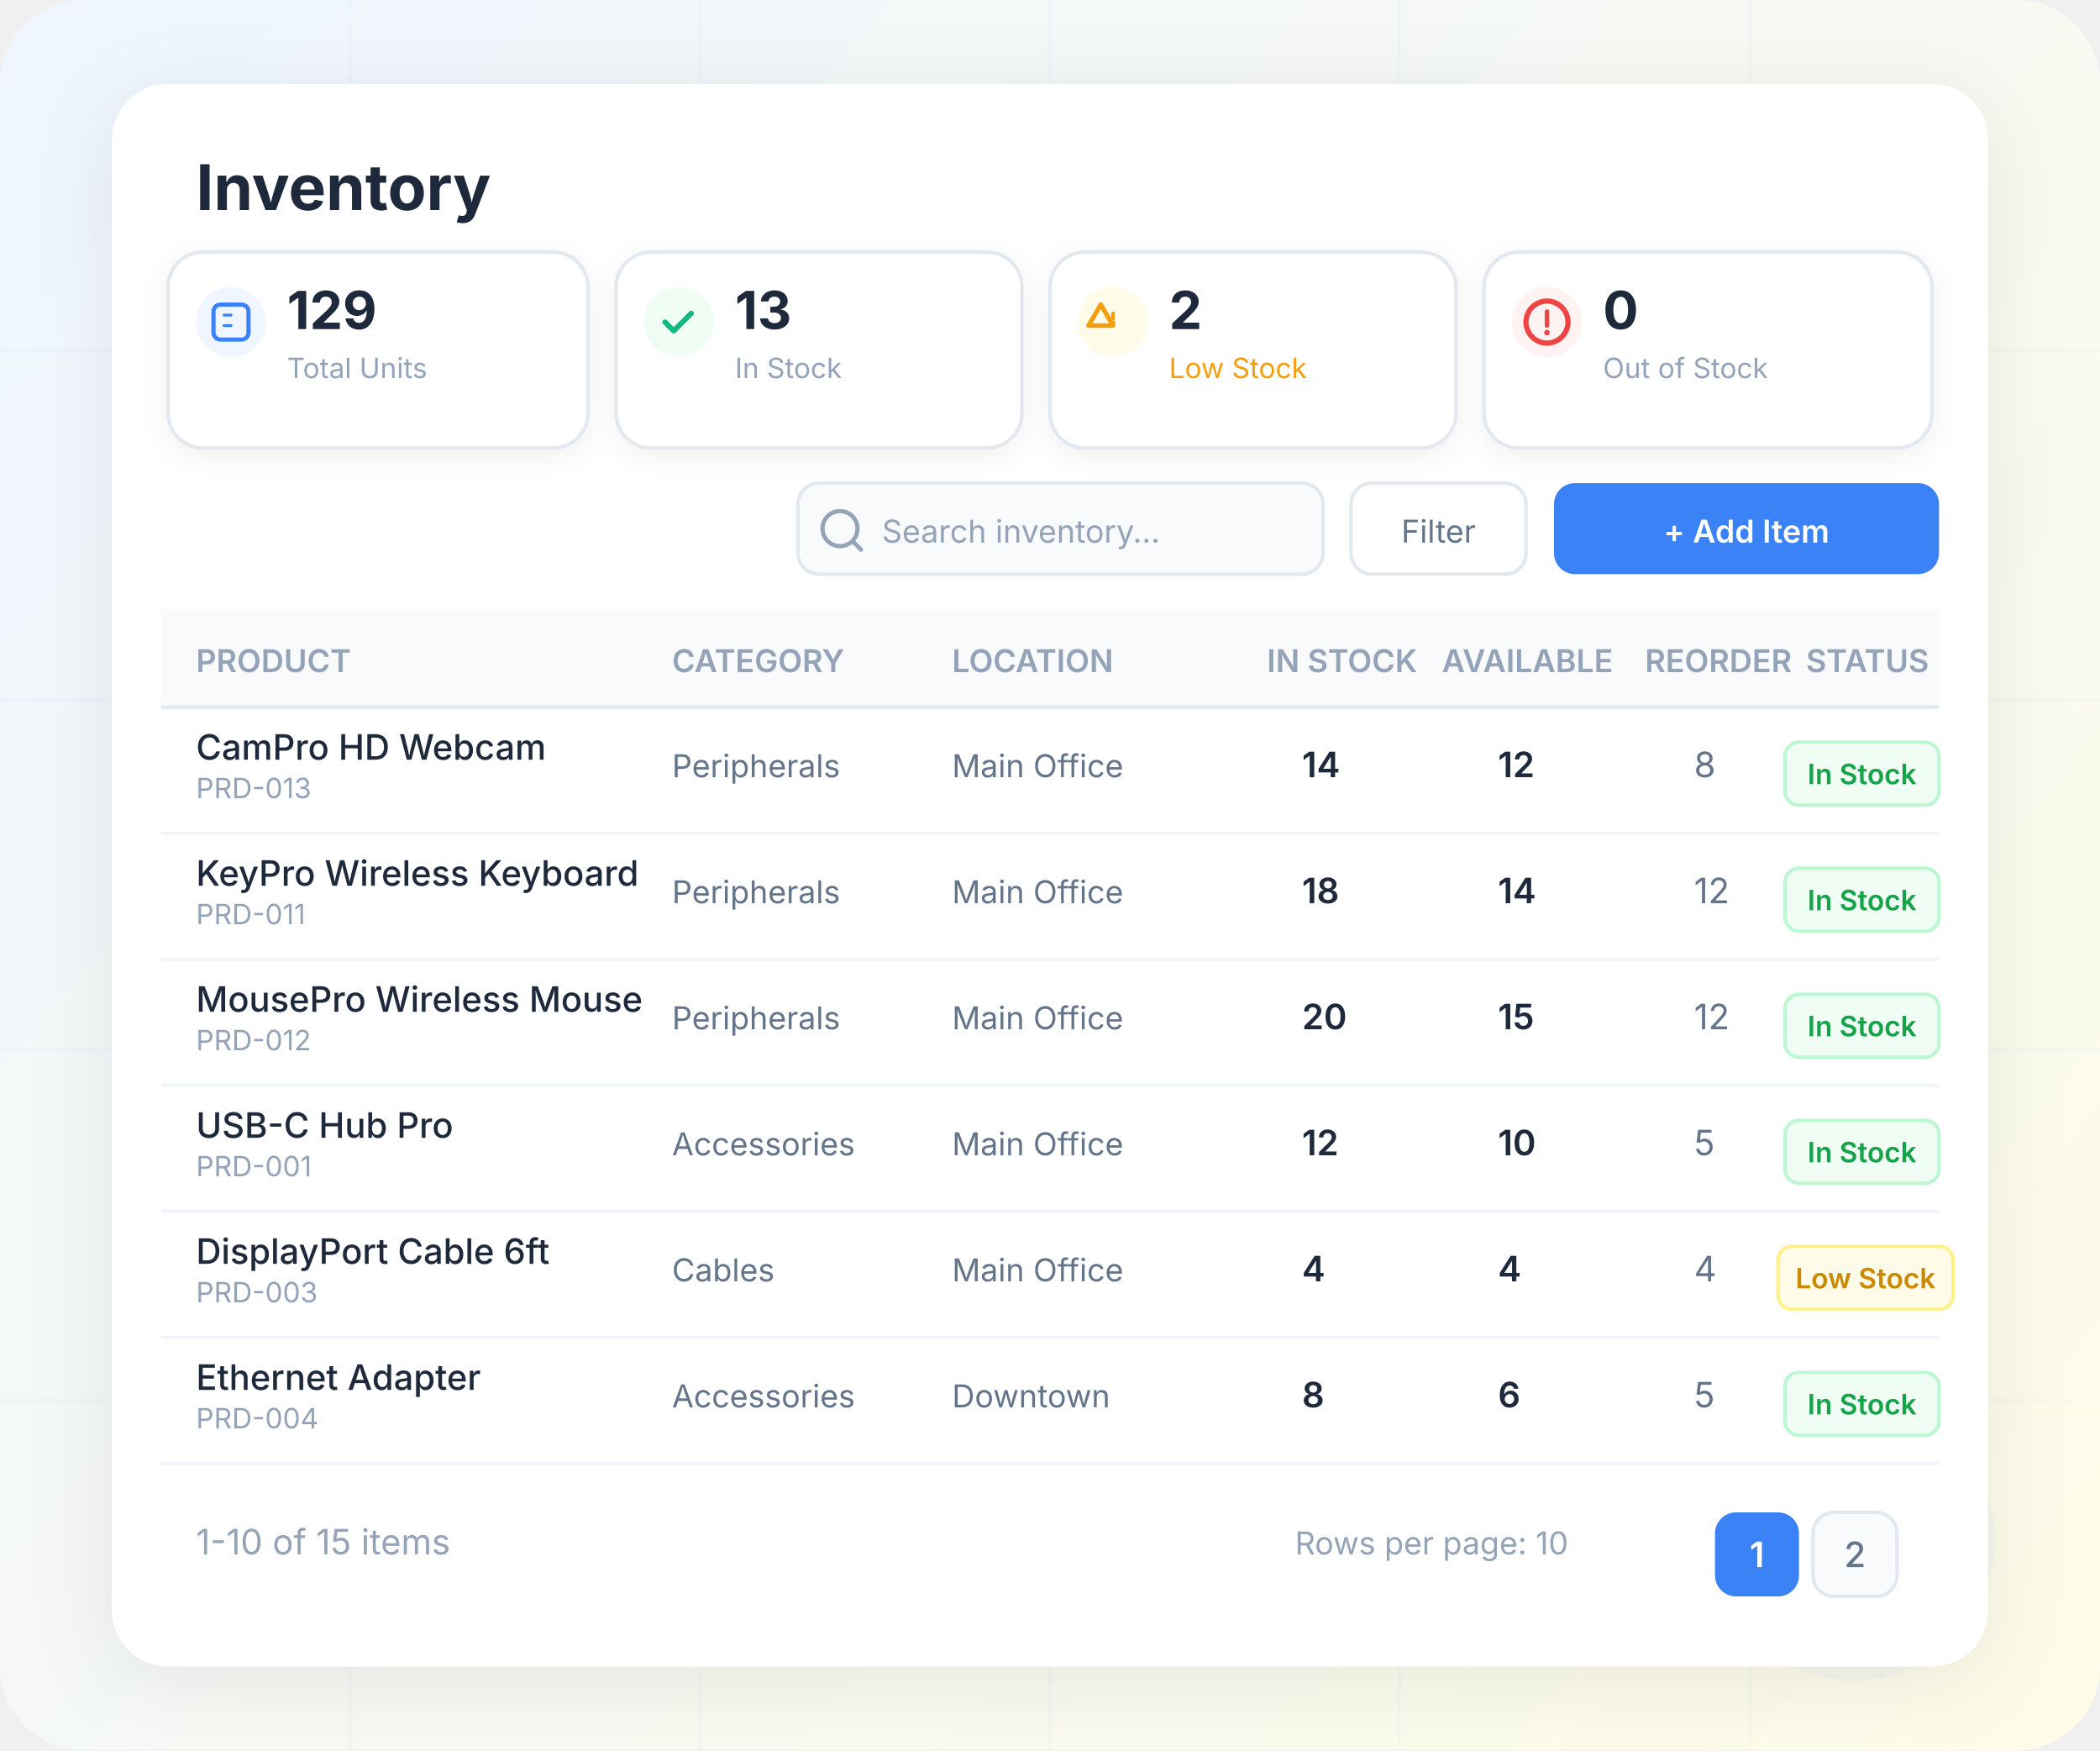
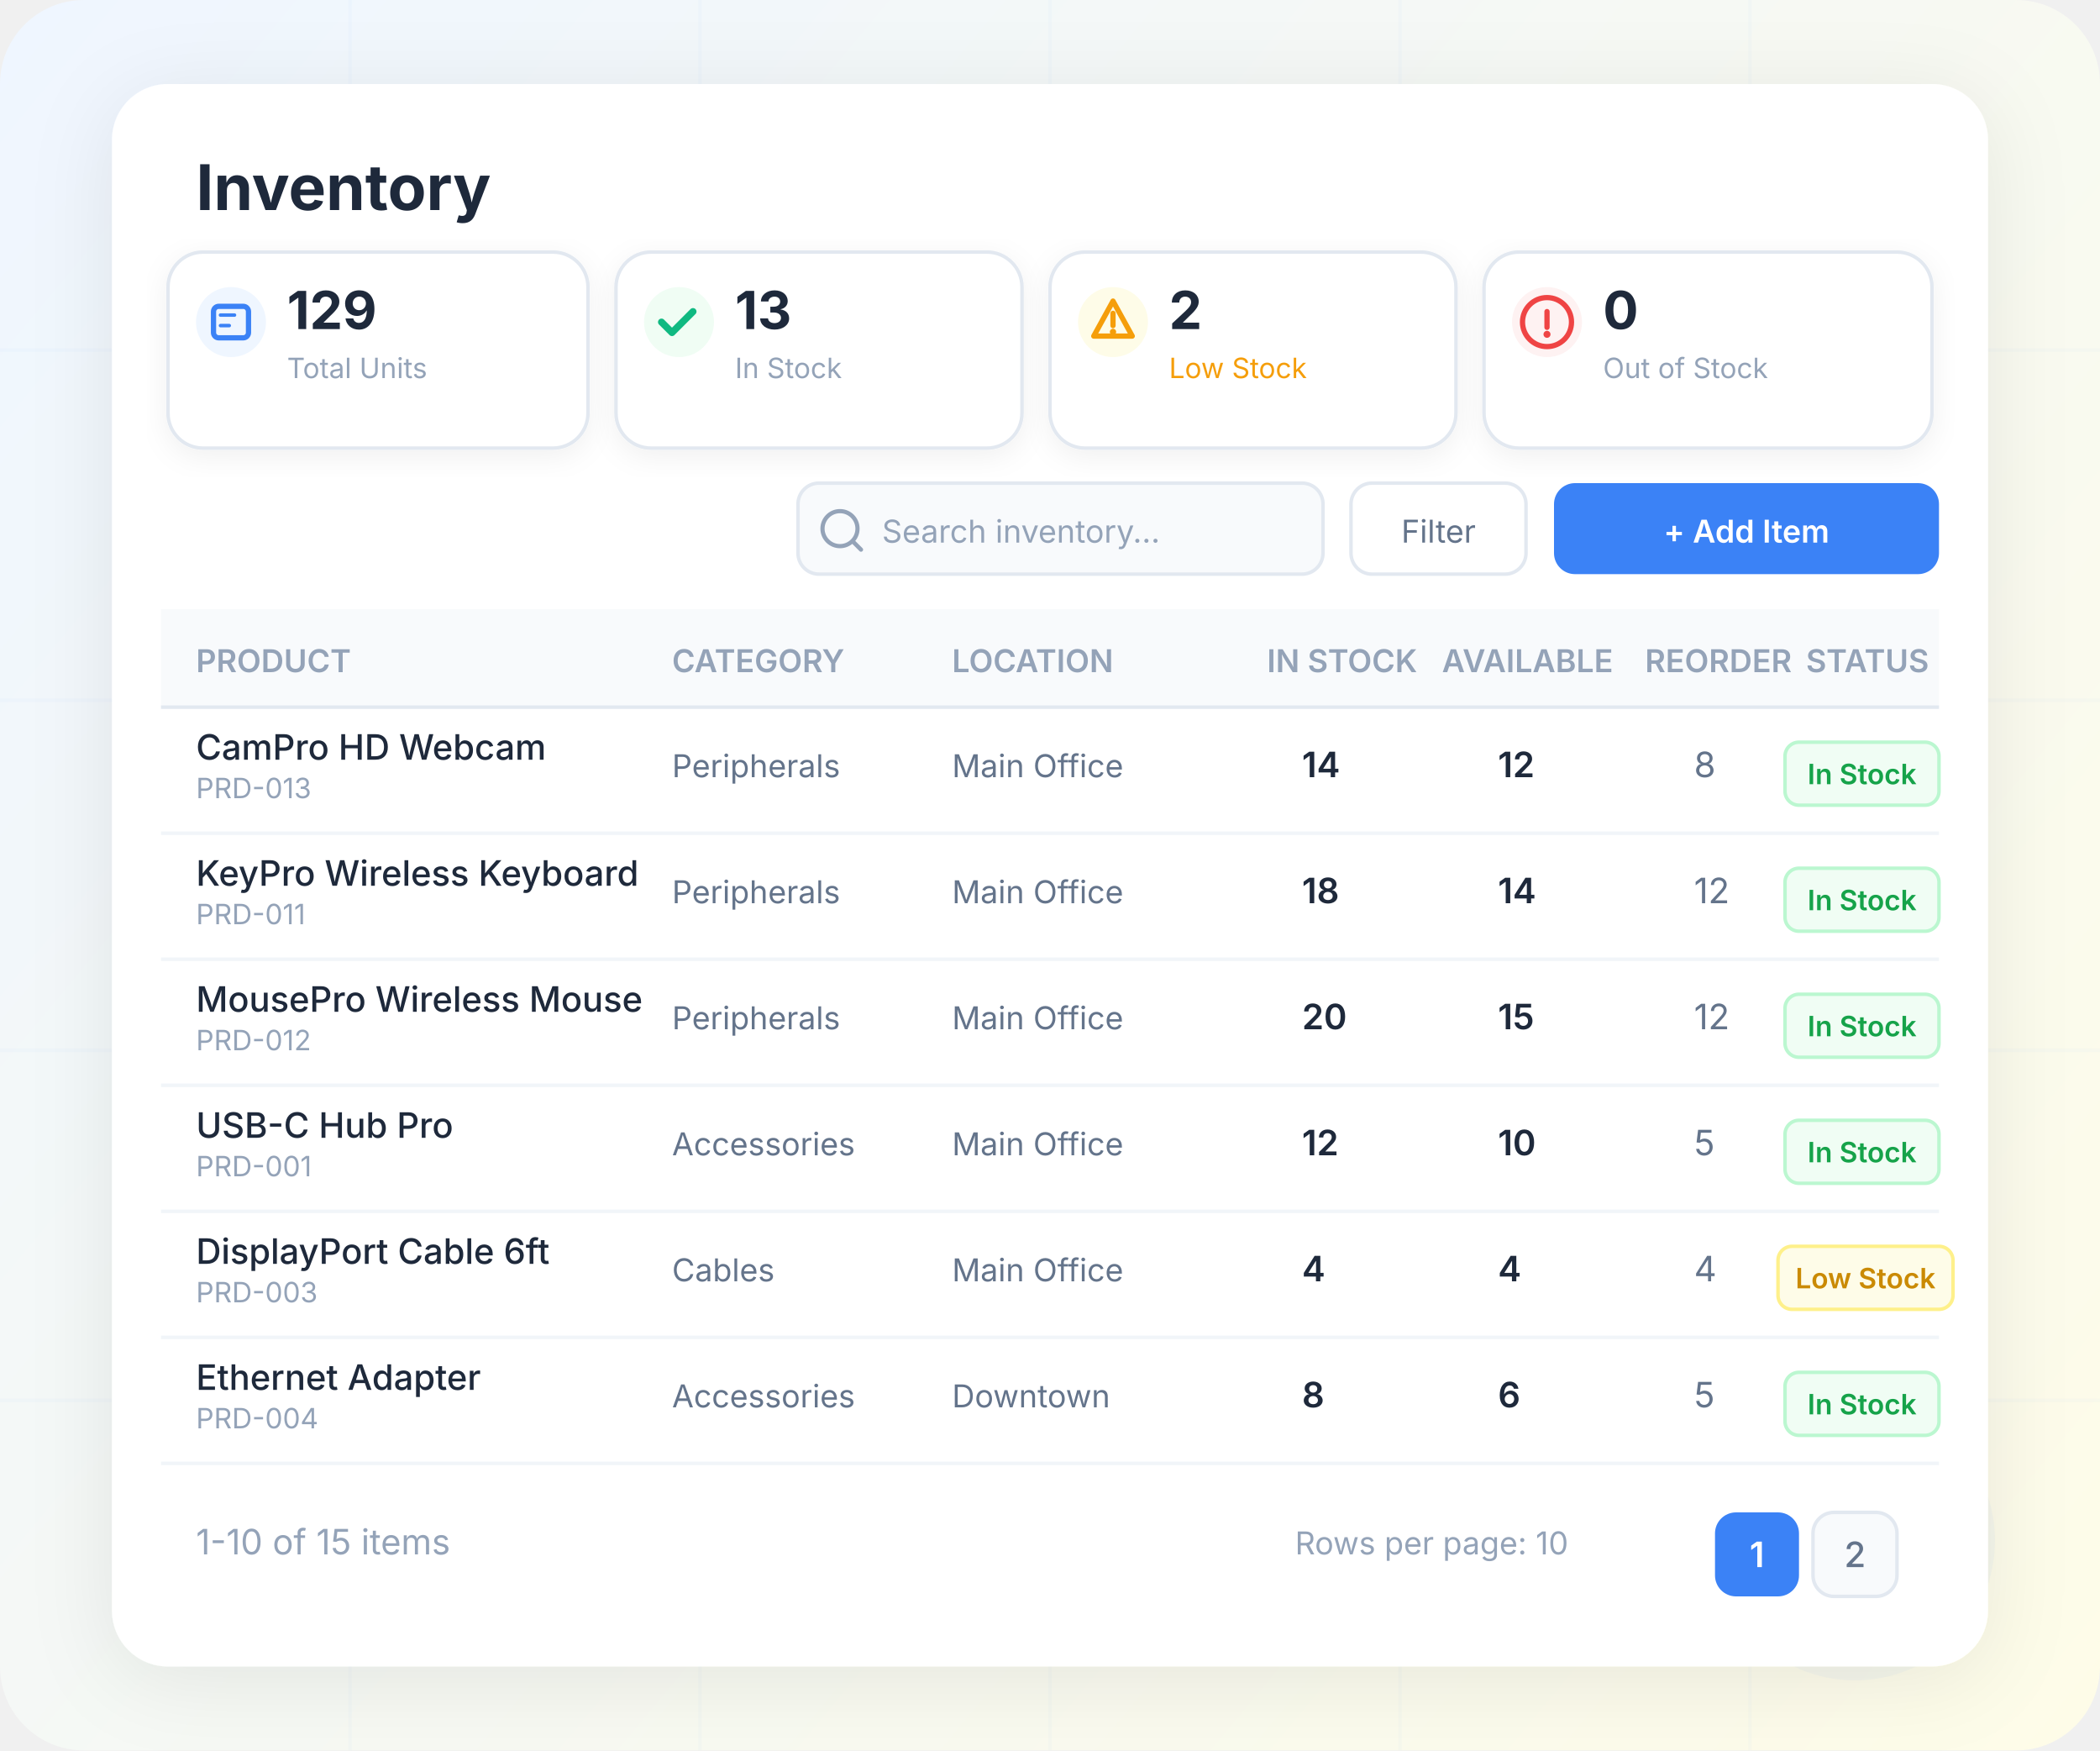
<svg xmlns="http://www.w3.org/2000/svg" viewBox="0 0 600 500" fill="none">
  <defs>
    <linearGradient id="bgGrad" x1="0" y1="0" x2="600" y2="500" gradientUnits="userSpaceOnUse">
      <stop offset="0%" stop-color="#eff6ff" />
      <stop offset="100%" stop-color="#fefce8" />
    </linearGradient>
    <filter id="cardShadow" x="-10%" y="-5%" width="120%" height="115%">
      <feDropShadow dx="0" dy="4" stdDeviation="12" flood-color="#000" flood-opacity="0.08" />
    </filter>
    <filter id="statShadow" x="-5%" y="-10%" width="110%" height="125%">
      <feDropShadow dx="0" dy="2" stdDeviation="4" flood-color="#000" flood-opacity="0.06" />
    </filter>
  </defs>
  <rect width="600" height="500" rx="24" fill="url(#bgGrad)" />
  <g opacity="0.03" stroke="#3b82f6" stroke-width="1">
    <line x1="0" y1="100" x2="600" y2="100" />
    <line x1="0" y1="200" x2="600" y2="200" />
    <line x1="0" y1="300" x2="600" y2="300" />
    <line x1="0" y1="400" x2="600" y2="400" />
    <line x1="100" y1="0" x2="100" y2="500" />
    <line x1="200" y1="0" x2="200" y2="500" />
    <line x1="300" y1="0" x2="300" y2="500" />
    <line x1="400" y1="0" x2="400" y2="500" />
    <line x1="500" y1="0" x2="500" y2="500" />
  </g>
  <circle cx="80" cy="60" r="35" fill="#f59e0b" opacity="0.04" />
  <circle cx="530" cy="440" r="40" fill="#3b82f6" opacity="0.04" />
  <g filter="url(#cardShadow)">
    <rect x="32" y="24" width="536" height="452" rx="16" fill="white" />
  </g>
  <text x="56" y="60" font-family="system-ui, -apple-system, sans-serif" font-size="18" font-weight="700" fill="#1e293b">Inventory</text>
  <g filter="url(#statShadow)">
    <rect x="48" y="72" width="120" height="56" rx="10" fill="white" stroke="#e2e8f0" stroke-width="1" />
  </g>
  <circle cx="66" cy="92" r="10" fill="#eff6ff" />
-   <rect x="61" y="87" width="10" height="10" rx="2" stroke="#3b82f6" stroke-width="1.2" fill="none" />
-   <path d="M64 90l2 0M64 93l2 0" stroke="#3b82f6" stroke-width="0.8" stroke-linecap="round" />
+   <path d="M61 95V89a1.5 1.5 0 011.5-1.5h7A1.5 1.5 0 0171 89v6a1.5 1.5 0 01-1.5 1.5h-7A1.5 1.5 0 0161 95z" stroke="#3b82f6" stroke-width="1.5" fill="none" stroke-linejoin="round" />
+   <path d="M63 90h4M63 93h2.5" stroke="#3b82f6" stroke-width="1" stroke-linecap="round" />
  <text x="82" y="94" font-family="system-ui, -apple-system, sans-serif" font-size="15" font-weight="700" fill="#1e293b">129</text>
  <text x="82" y="108" font-family="system-ui, -apple-system, sans-serif" font-size="8" fill="#94a3b8">Total Units</text>
  <g filter="url(#statShadow)">
    <rect x="176" y="72" width="116" height="56" rx="10" fill="white" stroke="#e2e8f0" stroke-width="1" />
  </g>
  <circle cx="194" cy="92" r="10" fill="#f0fdf4" />
-   <path d="M190 92l2.5 2.5 5-5" stroke="#10b981" stroke-width="1.5" stroke-linecap="round" stroke-linejoin="round" />
+   <path d="M189 92l3 3 6-6" stroke="#10b981" stroke-width="2" stroke-linecap="round" stroke-linejoin="round" fill="none" />
  <text x="210" y="94" font-family="system-ui, -apple-system, sans-serif" font-size="15" font-weight="700" fill="#1e293b">13</text>
  <text x="210" y="108" font-family="system-ui, -apple-system, sans-serif" font-size="8" fill="#94a3b8">In Stock</text>
  <g filter="url(#statShadow)">
    <rect x="300" y="72" width="116" height="56" rx="10" fill="white" stroke="#e2e8f0" stroke-width="1" />
  </g>
  <circle cx="318" cy="92" r="10" fill="#fefce8" />
-   <path d="M314.5 87l3.5 6h-7z" stroke="#f59e0b" stroke-width="1.3" fill="none" stroke-linejoin="round" />
-   <line x1="318" y1="89.5" x2="318" y2="91" stroke="#f59e0b" stroke-width="1" stroke-linecap="round" />
-   <circle cx="318" cy="92.2" r="0.7" fill="#f59e0b" />
+   <path d="M318 86l5.5 10h-11z" stroke="#f59e0b" stroke-width="1.5" fill="none" stroke-linejoin="round" />
+   <line x1="318" y1="89.5" x2="318" y2="93" stroke="#f59e0b" stroke-width="1.5" stroke-linecap="round" />
+   <circle cx="318" cy="94.8" r="0.9" fill="#f59e0b" />
  <text x="334" y="94" font-family="system-ui, -apple-system, sans-serif" font-size="15" font-weight="700" fill="#1e293b">2</text>
  <text x="334" y="108" font-family="system-ui, -apple-system, sans-serif" font-size="8" fill="#f59e0b">Low Stock</text>
  <g filter="url(#statShadow)">
    <rect x="424" y="72" width="128" height="56" rx="10" fill="white" stroke="#e2e8f0" stroke-width="1" />
  </g>
  <circle cx="442" cy="92" r="10" fill="#fef2f2" />
-   <circle cx="442" cy="92" r="6" fill="none" stroke="#ef4444" stroke-width="1.5" />
-   <line x1="442" y1="89" x2="442" y2="93" stroke="#ef4444" stroke-width="1.3" stroke-linecap="round" />
-   <circle cx="442" cy="95" r="0.8" fill="#ef4444" />
+   <circle cx="442" cy="92" r="7" stroke="#ef4444" stroke-width="1.5" fill="none" />
+   <line x1="442" y1="89" x2="442" y2="93.5" stroke="#ef4444" stroke-width="1.5" stroke-linecap="round" />
+   <circle cx="442" cy="95.5" r="1" fill="#ef4444" />
  <text x="458" y="94" font-family="system-ui, -apple-system, sans-serif" font-size="15" font-weight="700" fill="#1e293b">0</text>
  <text x="458" y="108" font-family="system-ui, -apple-system, sans-serif" font-size="8" fill="#94a3b8">Out of Stock</text>
  <rect x="228" y="138" width="150" height="26" rx="6" fill="#f8fafc" stroke="#e2e8f0" stroke-width="1" />
  <circle cx="240" cy="151" r="5" fill="none" stroke="#94a3b8" stroke-width="1.2" />
  <line x1="244" y1="155" x2="246" y2="157" stroke="#94a3b8" stroke-width="1.2" stroke-linecap="round" />
  <text x="252" y="155" font-family="system-ui, -apple-system, sans-serif" font-size="9" fill="#94a3b8">Search inventory...</text>
  <rect x="386" y="138" width="50" height="26" rx="6" fill="white" stroke="#e2e8f0" stroke-width="1" />
  <text x="411" y="155" font-family="system-ui, -apple-system, sans-serif" font-size="9" fill="#64748b" text-anchor="middle">Filter</text>
  <rect x="444" y="138" width="110" height="26" rx="6" fill="#3b82f6" />
  <text x="499" y="155" font-family="system-ui, -apple-system, sans-serif" font-size="9" font-weight="600" fill="white" text-anchor="middle">+ Add Item</text>
  <rect x="46" y="174" width="508" height="28" rx="0" fill="#f8fafc" />
  <line x1="46" y1="202" x2="554" y2="202" stroke="#e2e8f0" stroke-width="1" />
  <text x="56" y="192" font-family="system-ui, -apple-system, sans-serif" font-size="9" fill="#94a3b8" font-weight="600">PRODUCT</text>
  <text x="192" y="192" font-family="system-ui, -apple-system, sans-serif" font-size="9" fill="#94a3b8" font-weight="600">CATEGORY</text>
  <text x="272" y="192" font-family="system-ui, -apple-system, sans-serif" font-size="9" fill="#94a3b8" font-weight="600">LOCATION</text>
  <text x="362" y="192" font-family="system-ui, -apple-system, sans-serif" font-size="9" fill="#94a3b8" font-weight="600">IN STOCK</text>
  <text x="412" y="192" font-family="system-ui, -apple-system, sans-serif" font-size="9" fill="#94a3b8" font-weight="600">AVAILABLE</text>
  <text x="470" y="192" font-family="system-ui, -apple-system, sans-serif" font-size="9" fill="#94a3b8" font-weight="600">REORDER</text>
  <text x="516" y="192" font-family="system-ui, -apple-system, sans-serif" font-size="9" fill="#94a3b8" font-weight="600">STATUS</text>
  <text x="56" y="217" font-family="system-ui, -apple-system, sans-serif" font-size="10" fill="#1e293b" font-weight="500">CamPro HD Webcam</text>
  <text x="56" y="228" font-family="system-ui, -apple-system, sans-serif" font-size="8" fill="#94a3b8">PRD-013</text>
  <text x="192" y="222" font-family="system-ui, -apple-system, sans-serif" font-size="9" fill="#64748b">Peripherals</text>
  <text x="272" y="222" font-family="system-ui, -apple-system, sans-serif" font-size="9" fill="#64748b">Main Office</text>
  <text x="372" y="222" font-family="system-ui, -apple-system, sans-serif" font-size="10" fill="#1e293b" font-weight="600">14</text>
  <text x="428" y="222" font-family="system-ui, -apple-system, sans-serif" font-size="10" fill="#1e293b" font-weight="600">12</text>
  <text x="484" y="222" font-family="system-ui, -apple-system, sans-serif" font-size="10" fill="#64748b">8</text>
  <rect x="510" y="212" width="44" height="18" rx="4" fill="#f0fdf4" stroke="#bbf7d0" stroke-width="1" />
  <text x="532" y="224" font-family="system-ui, -apple-system, sans-serif" font-size="8" font-weight="600" fill="#16a34a" text-anchor="middle">In Stock</text>
  <line x1="46" y1="238" x2="554" y2="238" stroke="#f1f5f9" stroke-width="1" />
  <text x="56" y="253" font-family="system-ui, -apple-system, sans-serif" font-size="10" fill="#1e293b" font-weight="500">KeyPro Wireless Keyboard</text>
  <text x="56" y="264" font-family="system-ui, -apple-system, sans-serif" font-size="8" fill="#94a3b8">PRD-011</text>
  <text x="192" y="258" font-family="system-ui, -apple-system, sans-serif" font-size="9" fill="#64748b">Peripherals</text>
  <text x="272" y="258" font-family="system-ui, -apple-system, sans-serif" font-size="9" fill="#64748b">Main Office</text>
  <text x="372" y="258" font-family="system-ui, -apple-system, sans-serif" font-size="10" fill="#1e293b" font-weight="600">18</text>
  <text x="428" y="258" font-family="system-ui, -apple-system, sans-serif" font-size="10" fill="#1e293b" font-weight="600">14</text>
  <text x="484" y="258" font-family="system-ui, -apple-system, sans-serif" font-size="10" fill="#64748b">12</text>
  <rect x="510" y="248" width="44" height="18" rx="4" fill="#f0fdf4" stroke="#bbf7d0" stroke-width="1" />
  <text x="532" y="260" font-family="system-ui, -apple-system, sans-serif" font-size="8" font-weight="600" fill="#16a34a" text-anchor="middle">In Stock</text>
  <line x1="46" y1="274" x2="554" y2="274" stroke="#f1f5f9" stroke-width="1" />
  <text x="56" y="289" font-family="system-ui, -apple-system, sans-serif" font-size="10" fill="#1e293b" font-weight="500">MousePro Wireless Mouse</text>
  <text x="56" y="300" font-family="system-ui, -apple-system, sans-serif" font-size="8" fill="#94a3b8">PRD-012</text>
  <text x="192" y="294" font-family="system-ui, -apple-system, sans-serif" font-size="9" fill="#64748b">Peripherals</text>
  <text x="272" y="294" font-family="system-ui, -apple-system, sans-serif" font-size="9" fill="#64748b">Main Office</text>
  <text x="372" y="294" font-family="system-ui, -apple-system, sans-serif" font-size="10" fill="#1e293b" font-weight="600">20</text>
  <text x="428" y="294" font-family="system-ui, -apple-system, sans-serif" font-size="10" fill="#1e293b" font-weight="600">15</text>
  <text x="484" y="294" font-family="system-ui, -apple-system, sans-serif" font-size="10" fill="#64748b">12</text>
  <rect x="510" y="284" width="44" height="18" rx="4" fill="#f0fdf4" stroke="#bbf7d0" stroke-width="1" />
  <text x="532" y="296" font-family="system-ui, -apple-system, sans-serif" font-size="8" font-weight="600" fill="#16a34a" text-anchor="middle">In Stock</text>
  <line x1="46" y1="310" x2="554" y2="310" stroke="#f1f5f9" stroke-width="1" />
  <text x="56" y="325" font-family="system-ui, -apple-system, sans-serif" font-size="10" fill="#1e293b" font-weight="500">USB-C Hub Pro</text>
  <text x="56" y="336" font-family="system-ui, -apple-system, sans-serif" font-size="8" fill="#94a3b8">PRD-001</text>
  <text x="192" y="330" font-family="system-ui, -apple-system, sans-serif" font-size="9" fill="#64748b">Accessories</text>
  <text x="272" y="330" font-family="system-ui, -apple-system, sans-serif" font-size="9" fill="#64748b">Main Office</text>
  <text x="372" y="330" font-family="system-ui, -apple-system, sans-serif" font-size="10" fill="#1e293b" font-weight="600">12</text>
  <text x="428" y="330" font-family="system-ui, -apple-system, sans-serif" font-size="10" fill="#1e293b" font-weight="600">10</text>
  <text x="484" y="330" font-family="system-ui, -apple-system, sans-serif" font-size="10" fill="#64748b">5</text>
  <rect x="510" y="320" width="44" height="18" rx="4" fill="#f0fdf4" stroke="#bbf7d0" stroke-width="1" />
  <text x="532" y="332" font-family="system-ui, -apple-system, sans-serif" font-size="8" font-weight="600" fill="#16a34a" text-anchor="middle">In Stock</text>
  <line x1="46" y1="346" x2="554" y2="346" stroke="#f1f5f9" stroke-width="1" />
  <text x="56" y="361" font-family="system-ui, -apple-system, sans-serif" font-size="10" fill="#1e293b" font-weight="500">DisplayPort Cable 6ft</text>
  <text x="56" y="372" font-family="system-ui, -apple-system, sans-serif" font-size="8" fill="#94a3b8">PRD-003</text>
  <text x="192" y="366" font-family="system-ui, -apple-system, sans-serif" font-size="9" fill="#64748b">Cables</text>
  <text x="272" y="366" font-family="system-ui, -apple-system, sans-serif" font-size="9" fill="#64748b">Main Office</text>
  <text x="372" y="366" font-family="system-ui, -apple-system, sans-serif" font-size="10" fill="#1e293b" font-weight="600">4</text>
  <text x="428" y="366" font-family="system-ui, -apple-system, sans-serif" font-size="10" fill="#1e293b" font-weight="600">4</text>
  <text x="484" y="366" font-family="system-ui, -apple-system, sans-serif" font-size="10" fill="#64748b">4</text>
  <rect x="508" y="356" width="50" height="18" rx="4" fill="#fefce8" stroke="#fef08a" stroke-width="1" />
  <text x="533" y="368" font-family="system-ui, -apple-system, sans-serif" font-size="8" font-weight="600" fill="#ca8a04" text-anchor="middle">Low Stock</text>
  <line x1="46" y1="382" x2="554" y2="382" stroke="#f1f5f9" stroke-width="1" />
  <text x="56" y="397" font-family="system-ui, -apple-system, sans-serif" font-size="10" fill="#1e293b" font-weight="500">Ethernet Adapter</text>
  <text x="56" y="408" font-family="system-ui, -apple-system, sans-serif" font-size="8" fill="#94a3b8">PRD-004</text>
  <text x="192" y="402" font-family="system-ui, -apple-system, sans-serif" font-size="9" fill="#64748b">Accessories</text>
  <text x="272" y="402" font-family="system-ui, -apple-system, sans-serif" font-size="9" fill="#64748b">Downtown</text>
  <text x="372" y="402" font-family="system-ui, -apple-system, sans-serif" font-size="10" fill="#1e293b" font-weight="600">8</text>
  <text x="428" y="402" font-family="system-ui, -apple-system, sans-serif" font-size="10" fill="#1e293b" font-weight="600">6</text>
  <text x="484" y="402" font-family="system-ui, -apple-system, sans-serif" font-size="10" fill="#64748b">5</text>
  <rect x="510" y="392" width="44" height="18" rx="4" fill="#f0fdf4" stroke="#bbf7d0" stroke-width="1" />
  <text x="532" y="404" font-family="system-ui, -apple-system, sans-serif" font-size="8" font-weight="600" fill="#16a34a" text-anchor="middle">In Stock</text>
  <line x1="46" y1="418" x2="554" y2="418" stroke="#f1f5f9" stroke-width="1" />
  <text x="56" y="444" font-family="system-ui, -apple-system, sans-serif" font-size="10" fill="#94a3b8">1-10 of 15 items</text>
  <text x="370" y="444" font-family="system-ui, -apple-system, sans-serif" font-size="9" fill="#94a3b8">Rows per page: 10</text>
  <rect x="490" y="432" width="24" height="24" rx="6" fill="#3b82f6" />
  <text x="502" y="444" font-family="system-ui, -apple-system, sans-serif" font-size="10" font-weight="600" fill="white" text-anchor="middle" dominant-baseline="central">1</text>
  <rect x="518" y="432" width="24" height="24" rx="6" fill="#f8fafc" stroke="#e2e8f0" stroke-width="1" />
  <text x="530" y="444" font-family="system-ui, -apple-system, sans-serif" font-size="10" font-weight="500" fill="#64748b" text-anchor="middle" dominant-baseline="central">2</text>
</svg>
